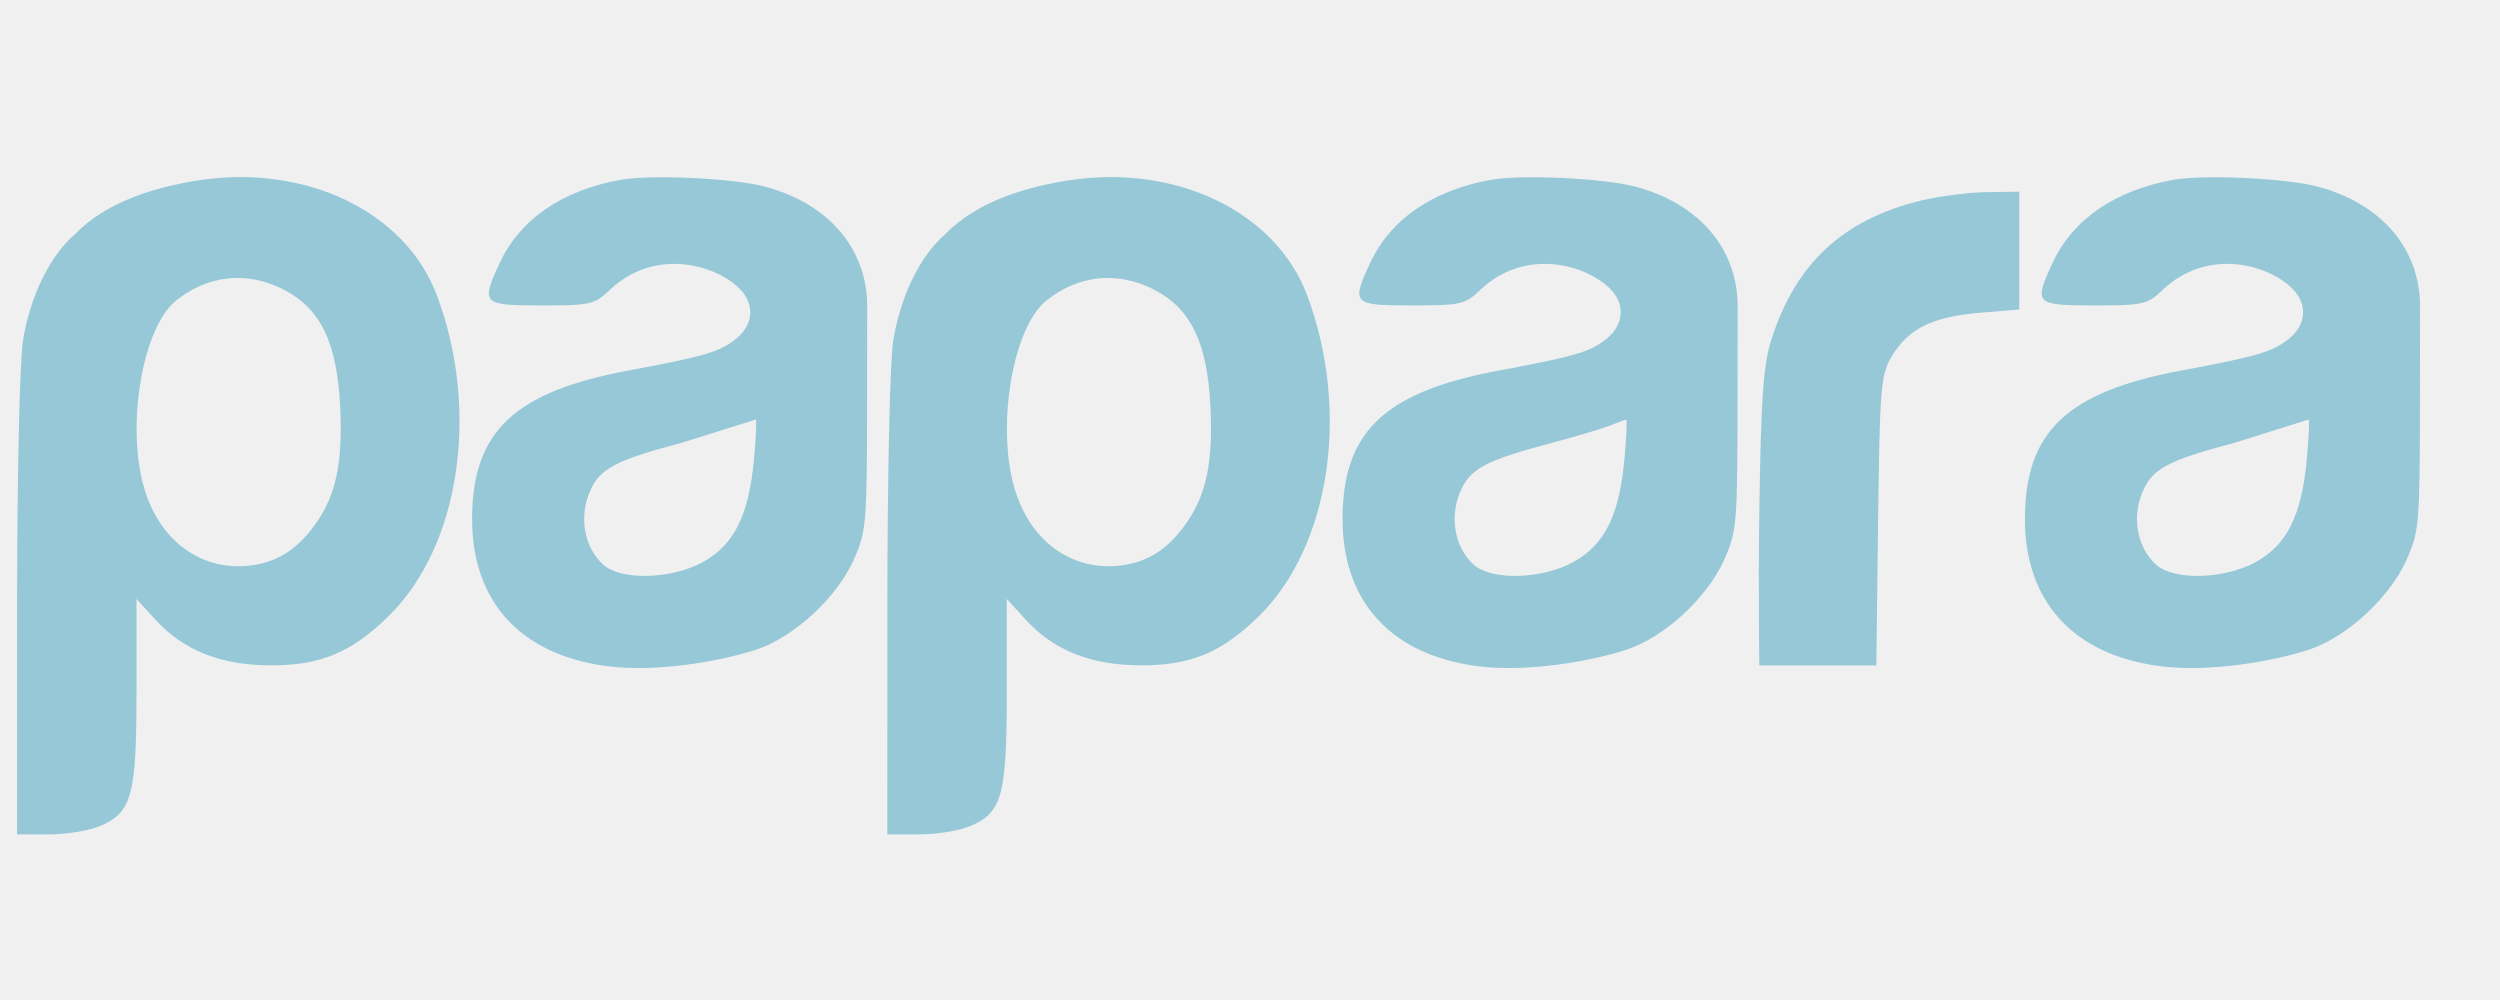
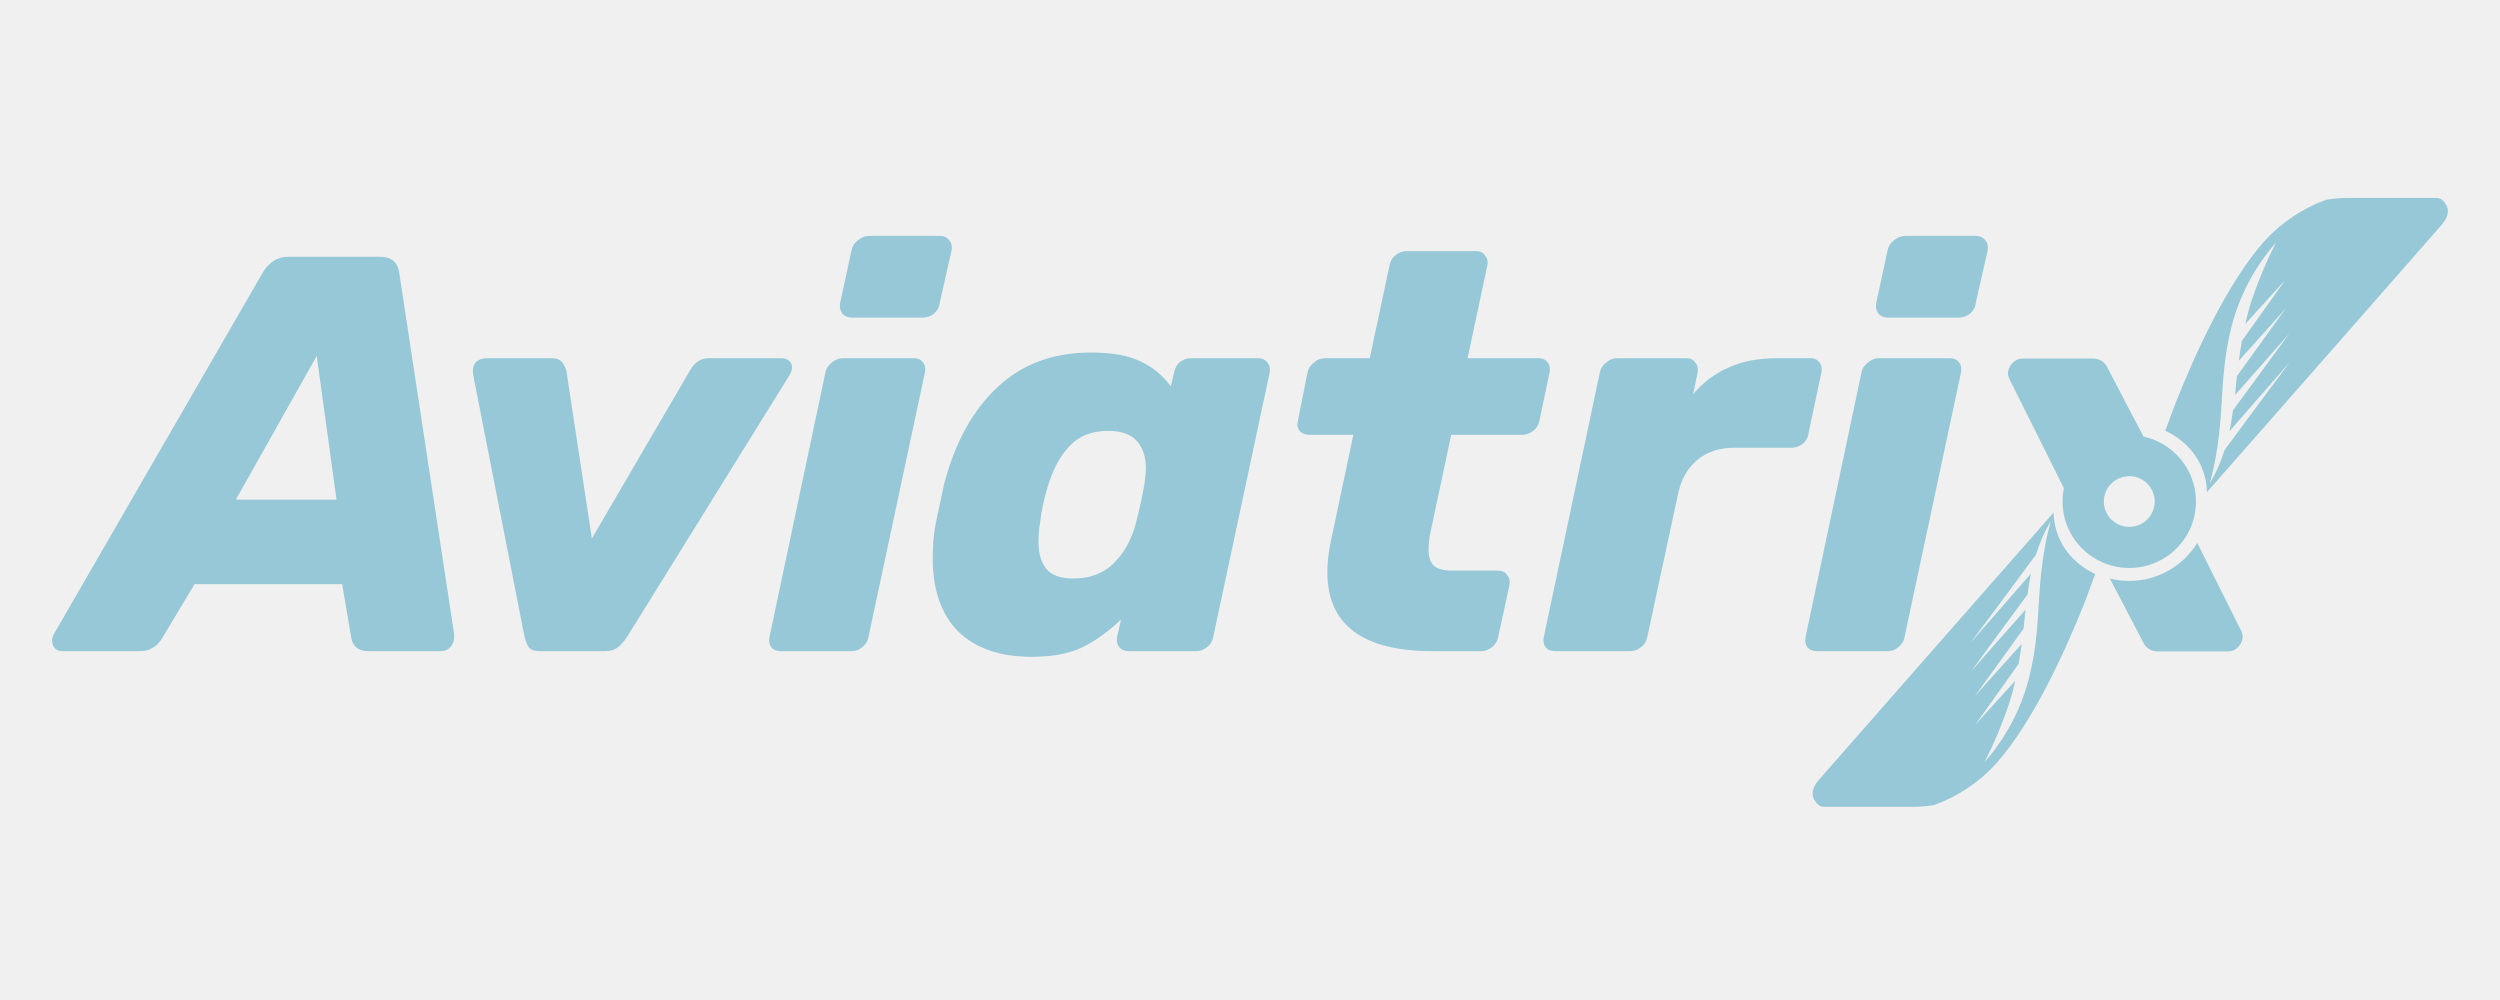
- <svg xmlns="http://www.w3.org/2000/svg" width="100" height="40" viewBox="0 0 100 40" fill="none">
-   <g clip-path="url(#clip0)">
-     <path fill-rule="evenodd" clip-rule="evenodd" d="M7.924 7.217C6.392 7.456 4.323 7.994 3.003 9.366C2.007 10.209 1.209 11.837 0.921 13.614C0.787 14.436 0.685 19.019 0.684 24.219L0.683 33.377H1.941C2.634 33.377 3.548 33.231 3.974 33.053C5.278 32.508 5.46 31.845 5.46 27.655V23.959L6.232 24.802C7.342 26.014 8.82 26.602 10.786 26.614C12.809 26.626 14.064 26.105 15.559 24.631C18.396 21.835 19.205 16.433 17.478 11.818C16.225 8.47 12.228 6.545 7.924 7.217ZM11.392 11.607C12.842 12.374 13.486 13.733 13.607 16.284C13.711 18.46 13.454 19.734 12.685 20.865C11.966 21.92 11.147 22.469 10.075 22.613C8.083 22.88 6.388 21.662 5.764 19.515C5.038 17.019 5.698 13.119 7.029 12.036C8.319 10.986 9.92 10.829 11.392 11.607Z" fill="#96C8D8" />
-     <path fill-rule="evenodd" clip-rule="evenodd" d="M37.814 9.366C39.134 7.994 41.203 7.456 42.735 7.217C47.038 6.545 51.036 8.47 52.288 11.818C54.015 16.433 53.206 21.835 50.37 24.631C48.875 26.105 47.619 26.626 45.596 26.614C43.631 26.602 42.153 26.014 41.043 24.802L40.271 23.959V27.655C40.271 31.845 40.089 32.508 38.785 33.053C38.359 33.231 37.444 33.377 36.752 33.377H35.493L35.495 24.219C35.496 19.019 35.598 14.436 35.731 13.614C36.02 11.837 36.818 10.209 37.814 9.366ZM48.418 16.284C48.297 13.733 47.653 12.374 46.202 11.607C44.731 10.829 43.13 10.986 41.84 12.036C41.674 12.171 41.518 12.351 41.374 12.566C40.365 14.072 39.94 17.331 40.575 19.515C40.614 19.649 40.657 19.78 40.704 19.907C41.412 21.808 43.018 22.863 44.885 22.613C45.958 22.469 46.777 21.92 47.495 20.865C48.265 19.734 48.521 18.46 48.418 16.284Z" fill="#96C8D8" />
-     <path fill-rule="evenodd" clip-rule="evenodd" d="M55.151 9.89C55.961 8.629 57.308 7.743 59.074 7.312C59.249 7.269 59.428 7.231 59.61 7.197C60.827 6.973 64.12 7.124 65.408 7.463C66.964 7.873 68.197 8.736 68.876 9.892C69.289 10.595 69.507 11.396 69.506 12.213L69.502 16.085C69.497 20.97 69.473 21.26 68.96 22.406C68.287 23.909 66.581 25.481 65.083 25.979L65.072 25.982C63.705 26.434 61.091 26.918 59.05 26.64L59.042 26.639C58.828 26.61 58.62 26.574 58.418 26.532C55.388 25.9 53.697 23.84 53.702 20.75C53.703 20.314 53.73 19.908 53.785 19.529C54.172 16.878 55.954 15.568 59.952 14.821C60.144 14.786 60.325 14.751 60.498 14.719C63.086 14.227 63.63 14.049 64.245 13.565C64.334 13.495 64.413 13.421 64.482 13.343C64.965 12.798 64.946 12.092 64.401 11.548C64.279 11.425 64.134 11.308 63.97 11.199C62.825 10.438 60.765 10.106 59.195 11.611C58.603 12.178 58.426 12.217 56.469 12.217C54.099 12.217 54.044 12.161 54.81 10.511C54.91 10.295 55.024 10.088 55.151 9.89ZM63.395 22.182C64.327 21.466 64.79 20.34 64.973 18.417L64.978 18.364C64.981 18.326 64.985 18.287 64.988 18.25C65.063 17.422 65.088 16.776 65.043 16.782L64.932 16.817C64.809 16.86 64.603 16.939 64.388 17.025C64.076 17.15 63.052 17.456 62.113 17.704C59.38 18.427 58.773 18.757 58.384 19.73C57.977 20.747 58.208 21.918 58.949 22.588C59.663 23.235 61.717 23.172 62.966 22.464C63.119 22.378 63.262 22.284 63.395 22.182Z" fill="#96C8D8" />
-     <path d="M70.855 13.582C71.826 10.538 73.721 8.779 76.843 8.022C77.564 7.848 78.742 7.696 79.462 7.686L80.77 7.667V12.379L79.162 12.514C77.286 12.671 76.313 13.16 75.659 14.273C75.232 15 75.19 15.511 75.124 20.839L75.053 26.616H70.373C70.373 26.616 70.327 23.565 70.373 20.447C70.44 15.89 70.531 14.598 70.855 13.582Z" fill="#96C8D8" />
-     <path fill-rule="evenodd" clip-rule="evenodd" d="M24.793 7.197C22.471 7.624 20.794 8.782 19.992 10.511C19.226 12.161 19.282 12.217 21.652 12.217C23.608 12.217 23.785 12.178 24.377 11.611C26.171 9.892 28.605 10.57 29.583 11.548C30.206 12.17 30.142 13.003 29.427 13.565C28.772 14.081 28.196 14.249 25.134 14.821C20.565 15.675 18.89 17.263 18.884 20.75C18.878 24.047 20.803 26.17 24.224 26.639C26.271 26.92 28.899 26.432 30.265 25.979C31.763 25.481 33.469 23.909 34.142 22.406C34.655 21.26 34.679 20.97 34.684 16.085L34.688 12.213C34.689 11.396 34.471 10.595 34.058 9.892C33.379 8.736 32.146 7.873 30.59 7.463C29.302 7.124 26.009 6.973 24.793 7.197ZM30.155 18.417C29.946 20.614 29.371 21.772 28.148 22.464C26.899 23.172 24.845 23.235 24.131 22.588C23.39 21.918 23.159 20.747 23.566 19.73C23.955 18.757 24.562 18.427 27.295 17.704L30.225 16.782C30.273 16.774 30.241 17.51 30.155 18.417Z" fill="#96C8D8" />
-     <path fill-rule="evenodd" clip-rule="evenodd" d="M82.105 10.511C82.907 8.782 84.584 7.624 86.906 7.197C88.123 6.973 91.415 7.124 92.703 7.463C94.259 7.873 95.492 8.736 96.171 9.892C96.585 10.595 96.802 11.396 96.802 12.213L96.798 16.085C96.793 20.97 96.768 21.26 96.255 22.406C95.582 23.909 93.876 25.481 92.378 25.979C91.013 26.432 88.385 26.92 86.337 26.639C82.916 26.17 80.992 24.047 80.998 20.75C81.003 17.263 82.678 15.675 87.248 14.821C90.309 14.249 90.885 14.081 91.54 13.565C92.255 13.003 92.319 12.17 91.696 11.548C90.719 10.57 88.284 9.892 86.49 11.611C85.898 12.178 85.721 12.217 83.765 12.217C81.395 12.217 81.34 12.161 82.105 10.511ZM90.262 22.464C91.485 21.772 92.059 20.614 92.268 18.417C92.354 17.51 92.386 16.774 92.339 16.782L89.408 17.704C86.675 18.427 86.068 18.757 85.679 19.73C85.272 20.747 85.504 21.918 86.244 22.588C86.958 23.235 89.012 23.172 90.262 22.464Z" fill="#96C8D8" />
-   </g>
-   <defs>
-     <clipPath id="clip0">
-       <rect width="100" height="26.829" fill="white" transform="translate(0 7)" />
-     </clipPath>
-   </defs>
+ <svg xmlns="http://www.w3.org/2000/svg" width="240" height="96" viewBox="0 0 240 96" fill="none">
+   <path fill-rule="evenodd" clip-rule="evenodd" d="M207.866 41.353C207.973 41.401 208.079 41.452 208.181 41.506C208.729 41.785 209.237 42.137 209.691 42.553C210.41 43.185 210.979 43.969 211.354 44.846C211.666 45.582 211.841 46.368 211.867 47.166V47.248L225.655 31.554L225.845 31.337L234.408 21.572C235.038 20.853 235.134 20.209 234.843 19.668C234.829 19.663 234.814 19.655 234.803 19.645C234.793 19.634 234.784 19.622 234.778 19.607C234.751 19.545 234.717 19.486 234.678 19.43C234.597 19.33 234.507 19.239 234.408 19.157C234.231 19.045 234.024 18.991 233.813 19.001H225.424C224.722 19.001 224.02 19.057 223.327 19.17C221.027 20.003 218.968 21.388 217.334 23.203C213.903 27.117 210.915 33.502 208.829 38.756L207.866 41.353ZM215.203 28.486C214.794 29.441 214.46 30.427 214.203 31.433C214.035 32.112 213.9 32.8 213.778 33.497V33.497V33.498C213.726 33.831 213.673 34.163 213.625 34.492C213.505 35.491 213.4 36.491 213.348 37.521C213.311 38.257 213.258 38.977 213.206 39.693V39.693C213.184 39.979 213.164 40.264 213.144 40.55C213.087 41.255 213.004 41.96 212.906 42.661C212.891 42.774 212.872 42.886 212.853 42.999C212.845 43.055 212.836 43.111 212.827 43.167C212.66 44.274 212.427 45.369 212.128 46.447C212.733 45.43 213.21 44.343 213.551 43.211L217.668 37.651L219.84 34.739L214.03 41.398C214.078 41.16 214.12 40.922 214.164 40.684C214.246 40.251 214.312 39.818 214.368 39.386L219.801 31.987L214.556 37.932C214.558 37.895 214.564 37.857 214.57 37.819V37.819C214.58 37.759 214.59 37.698 214.59 37.638L214.75 36.037L214.78 36.063L218.638 30.71L219.453 29.572L218.459 30.706L214.933 34.626C215.011 33.992 215.107 33.36 215.22 32.731L219.392 26.868L215.545 31.104C215.719 30.342 215.914 29.589 216.153 28.849C216.798 26.945 217.577 25.088 218.485 23.294C217.127 24.844 216.02 26.596 215.203 28.486Z" fill="#96C8D8" />
+   <path d="M81.795 30.49C81.397 30.49 81.089 30.363 80.872 30.111C80.655 29.823 80.582 29.48 80.655 29.083L81.74 24.053C81.813 23.656 82.012 23.331 82.338 23.079C82.7 22.79 83.062 22.646 83.424 22.646H90.209C90.607 22.646 90.915 22.79 91.132 23.079C91.349 23.331 91.422 23.656 91.349 24.053L90.209 29.083C90.173 29.48 89.992 29.823 89.666 30.111C89.341 30.363 88.979 30.49 88.581 30.49H81.795Z" fill="#96C8D8" />
+   <path d="M74.955 62.513C74.557 62.513 74.249 62.387 74.032 62.134C73.851 61.846 73.797 61.521 73.869 61.161L79.243 35.737C79.316 35.376 79.515 35.07 79.841 34.817C80.166 34.529 80.528 34.384 80.926 34.384H87.712C88.11 34.384 88.4 34.511 88.581 34.763C88.798 35.016 88.87 35.34 88.798 35.737L83.369 61.161C83.297 61.558 83.098 61.882 82.772 62.134C82.483 62.387 82.139 62.513 81.74 62.513H74.955Z" fill="#96C8D8" />
+   <path fill-rule="evenodd" clip-rule="evenodd" d="M5.271 62.243C5.452 62.423 5.706 62.513 6.031 62.513H13.469C14.337 62.513 15.025 62.116 15.532 61.323L18.68 56.076H32.849L33.718 61.215C33.862 62.08 34.423 62.513 35.401 62.513H42.295C42.693 62.513 43.019 62.369 43.272 62.081C43.526 61.792 43.634 61.395 43.598 60.89L38.332 26.216C38.187 25.171 37.572 24.648 36.486 24.648H27.692C26.642 24.648 25.81 25.171 25.195 26.216L5.163 60.89C5.054 61.107 5 61.305 5 61.485C5 61.774 5.09 62.026 5.271 62.243ZM32.306 47.962H22.643L30.406 34.168L32.306 47.962Z" fill="#96C8D8" />
+   <path d="M50.794 62.188C51.011 62.405 51.373 62.513 51.88 62.513H58.068C58.575 62.513 58.973 62.405 59.263 62.188C59.588 61.936 59.896 61.593 60.185 61.161L75.766 36.061C75.947 35.773 76.037 35.52 76.037 35.304C76.037 35.016 75.947 34.799 75.766 34.655C75.585 34.475 75.332 34.384 75.006 34.384H68.057C67.297 34.384 66.7 34.763 66.266 35.52L56.82 51.694L54.377 35.629C54.268 35.232 54.105 34.925 53.888 34.709C53.707 34.493 53.382 34.384 52.911 34.384H46.831C46.288 34.384 45.89 34.529 45.637 34.817C45.419 35.106 45.347 35.484 45.419 35.953L50.36 61.161C50.468 61.593 50.613 61.936 50.794 62.188Z" fill="#96C8D8" />
+   <path fill-rule="evenodd" clip-rule="evenodd" d="M91.983 60.62C93.648 62.243 96 63.054 99.04 63.054C100.959 63.054 102.551 62.766 103.818 62.188C105.084 61.575 106.351 60.674 107.618 59.484L107.238 61.161C107.165 61.521 107.238 61.846 107.455 62.134C107.672 62.387 107.98 62.513 108.378 62.513H114.838C115.2 62.513 115.544 62.387 115.869 62.134C116.195 61.882 116.394 61.558 116.467 61.161L121.895 35.737C121.968 35.376 121.895 35.07 121.678 34.817C121.461 34.529 121.153 34.384 120.755 34.384H114.349C113.951 34.384 113.589 34.511 113.264 34.763C112.974 35.016 112.793 35.34 112.721 35.737L112.395 37.089C111.635 36.043 110.676 35.25 109.518 34.709C108.36 34.132 106.767 33.843 104.741 33.843C101.085 33.843 98.082 34.961 95.729 37.197C93.376 39.397 91.675 42.498 90.626 46.501L89.812 50.342C89.631 51.28 89.54 52.362 89.54 53.588C89.54 56.617 90.355 58.961 91.983 60.62ZM106.912 54.075C105.935 55.048 104.65 55.535 103.058 55.535C101.827 55.535 100.959 55.229 100.452 54.615C99.945 54.002 99.692 53.119 99.692 51.965C99.692 51.388 99.746 50.775 99.855 50.126C99.963 49.116 100.199 47.998 100.561 46.772C101.067 45.077 101.773 43.761 102.678 42.823C103.582 41.849 104.813 41.363 106.369 41.363C107.636 41.363 108.559 41.687 109.138 42.336C109.717 42.985 110.006 43.869 110.006 44.987C110.006 45.239 109.97 45.654 109.898 46.231C109.717 47.421 109.427 48.773 109.029 50.288C108.631 51.803 107.925 53.065 106.912 54.075Z" fill="#96C8D8" />
+   <path d="M137.578 62.513C130.81 62.513 127.426 59.989 127.426 54.94C127.426 53.93 127.553 52.867 127.806 51.749L129.923 41.741H125.689C125.291 41.741 124.983 41.615 124.766 41.363C124.549 41.074 124.495 40.749 124.603 40.389L125.526 35.737C125.598 35.376 125.798 35.07 126.123 34.817C126.449 34.529 126.811 34.384 127.209 34.384H131.498L133.398 25.459C133.47 25.062 133.669 24.738 133.995 24.485C134.321 24.233 134.664 24.107 135.026 24.107H141.704C142.102 24.107 142.391 24.251 142.572 24.539C142.789 24.792 142.862 25.098 142.789 25.459L140.889 34.384H147.675C148.073 34.384 148.363 34.511 148.544 34.763C148.761 35.016 148.833 35.34 148.761 35.737L147.784 40.389C147.711 40.786 147.512 41.11 147.187 41.363C146.861 41.615 146.517 41.741 146.155 41.741H139.315L137.361 50.937C137.216 51.55 137.143 52.163 137.143 52.776C137.143 53.462 137.306 53.966 137.632 54.291C137.994 54.615 138.591 54.778 139.424 54.778H143.821C144.219 54.778 144.508 54.922 144.689 55.211C144.907 55.463 144.979 55.788 144.907 56.184L143.821 61.161C143.748 61.558 143.549 61.882 143.224 62.135C142.898 62.387 142.554 62.513 142.192 62.513H137.578Z" fill="#96C8D8" />
+   <path d="M148.366 62.134C148.583 62.387 148.891 62.513 149.289 62.513H156.455C156.852 62.513 157.215 62.387 157.54 62.134C157.867 61.882 158.065 61.558 158.138 61.161L161.069 47.529C161.358 46.087 161.973 44.969 162.915 44.175C163.855 43.382 165.05 42.985 166.498 42.985H171.982C172.379 42.985 172.74 42.859 173.067 42.607C173.392 42.318 173.573 41.994 173.61 41.633L174.858 35.737C174.93 35.34 174.858 35.016 174.641 34.763C174.46 34.511 174.189 34.384 173.826 34.384H170.678C168.796 34.384 167.203 34.691 165.901 35.304C164.598 35.881 163.475 36.728 162.535 37.846L162.969 35.791C163.041 35.394 162.969 35.07 162.753 34.817C162.571 34.529 162.281 34.384 161.883 34.384H155.26C154.863 34.384 154.5 34.529 154.175 34.817C153.849 35.07 153.65 35.394 153.577 35.791L148.203 61.161C148.131 61.521 148.185 61.846 148.366 62.134Z" fill="#96C8D8" />
+   <path d="M181.258 30.49C180.859 30.49 180.552 30.363 180.336 30.111C180.118 29.823 180.045 29.48 180.118 29.083L181.203 24.053C181.276 23.656 181.475 23.331 181.801 23.079C182.163 22.79 182.525 22.646 182.887 22.646H189.672C190.071 22.646 190.379 22.79 190.595 23.079C190.813 23.331 190.885 23.656 190.813 24.053L189.672 29.083C189.636 29.48 189.456 29.823 189.129 30.111C188.804 30.363 188.441 30.49 188.044 30.49H181.258Z" fill="#96C8D8" />
+   <path d="M174.418 62.513C174.02 62.513 173.713 62.387 173.495 62.134C173.314 61.846 173.26 61.521 173.333 61.161L178.706 35.737C178.779 35.376 178.977 35.07 179.304 34.817C179.629 34.529 179.992 34.384 180.389 34.384H187.175C187.574 34.384 187.862 34.511 188.044 34.763C188.261 35.016 188.334 35.34 188.261 35.737L182.833 61.161C182.76 61.558 182.562 61.882 182.235 62.134C181.946 62.387 181.602 62.513 181.203 62.513H174.418Z" fill="#96C8D8" />
+   <path fill-rule="evenodd" clip-rule="evenodd" d="M192.869 36.316L198.136 46.865C198.052 47.279 198.007 47.708 198.007 48.146C198.007 51.67 200.874 54.526 204.411 54.526C207.947 54.526 210.813 51.67 210.813 48.146C210.813 45.088 208.654 42.533 205.772 41.911L202.368 35.396C202.079 34.747 201.59 34.422 200.902 34.422H194.17C193.773 34.422 193.429 34.585 193.14 34.909C192.886 35.198 192.76 35.522 192.76 35.883C192.76 35.955 192.796 36.099 192.869 36.316ZM204.411 50.579C205.759 50.579 206.852 49.49 206.852 48.146C206.852 46.803 205.759 45.714 204.411 45.714C203.063 45.714 201.969 46.803 201.969 48.146C201.969 49.49 203.063 50.579 204.411 50.579Z" fill="#96C8D8" />
+   <path fill-rule="evenodd" clip-rule="evenodd" d="M200.828 54.949C200.93 55.004 201.034 55.054 201.143 55.102L200.179 57.699C198.094 62.953 195.106 69.338 191.675 73.252C190.041 75.067 187.981 76.452 185.681 77.285C184.988 77.398 184.287 77.454 183.585 77.454H175.194C174.985 77.464 174.778 77.41 174.599 77.298C174.502 77.216 174.412 77.125 174.331 77.025C174.292 76.969 174.258 76.91 174.231 76.848C174.225 76.834 174.216 76.82 174.206 76.81C174.194 76.799 174.18 76.792 174.165 76.787C173.875 76.246 173.971 75.602 174.599 74.883L183.164 65.118L183.354 64.901L197.142 49.207V49.289C197.168 50.087 197.343 50.873 197.655 51.609C198.03 52.486 198.599 53.27 199.317 53.902C199.77 54.318 200.28 54.67 200.828 54.949ZM194.806 65.022C194.549 66.028 194.214 67.014 193.806 67.969C192.989 69.859 191.882 71.611 190.524 73.161C191.432 71.367 192.211 69.51 192.856 67.606C193.095 66.866 193.29 66.113 193.464 65.351L189.617 69.587L193.789 63.724C193.902 63.095 193.998 62.464 194.076 61.829L190.55 65.749L189.556 66.883L190.371 65.745L194.228 60.392L194.259 60.418L194.419 58.817C194.419 58.757 194.429 58.696 194.437 58.636V58.636C194.445 58.598 194.45 58.56 194.453 58.523L189.208 64.468L194.641 57.069C194.697 56.637 194.762 56.204 194.845 55.771C194.887 55.533 194.931 55.295 194.979 55.057L189.168 61.717L191.341 58.804L195.456 53.244C195.797 52.112 196.276 51.025 196.881 50.008C196.581 51.086 196.349 52.181 196.182 53.288C196.173 53.344 196.164 53.4 196.156 53.456C196.137 53.569 196.118 53.681 196.103 53.794C196.005 54.495 195.922 55.2 195.865 55.905C195.845 56.191 195.825 56.476 195.803 56.762V56.762C195.751 57.478 195.698 58.198 195.661 58.934C195.608 59.964 195.504 60.964 195.384 61.963C195.336 62.292 195.283 62.624 195.231 62.957V62.958V62.958C195.109 63.655 194.974 64.343 194.806 65.022Z" fill="#96C8D8" />
+   <path d="M204.411 55.766C207.172 55.766 209.593 54.307 210.937 52.12L215.194 60.643C215.265 60.859 215.301 61.004 215.301 61.075C215.301 61.436 215.175 61.761 214.923 62.049C214.632 62.374 214.289 62.536 213.891 62.536H207.159C206.471 62.536 205.982 62.212 205.694 61.562L202.545 55.538C203.143 55.687 203.767 55.766 204.411 55.766Z" fill="#96C8D8" />
</svg>
